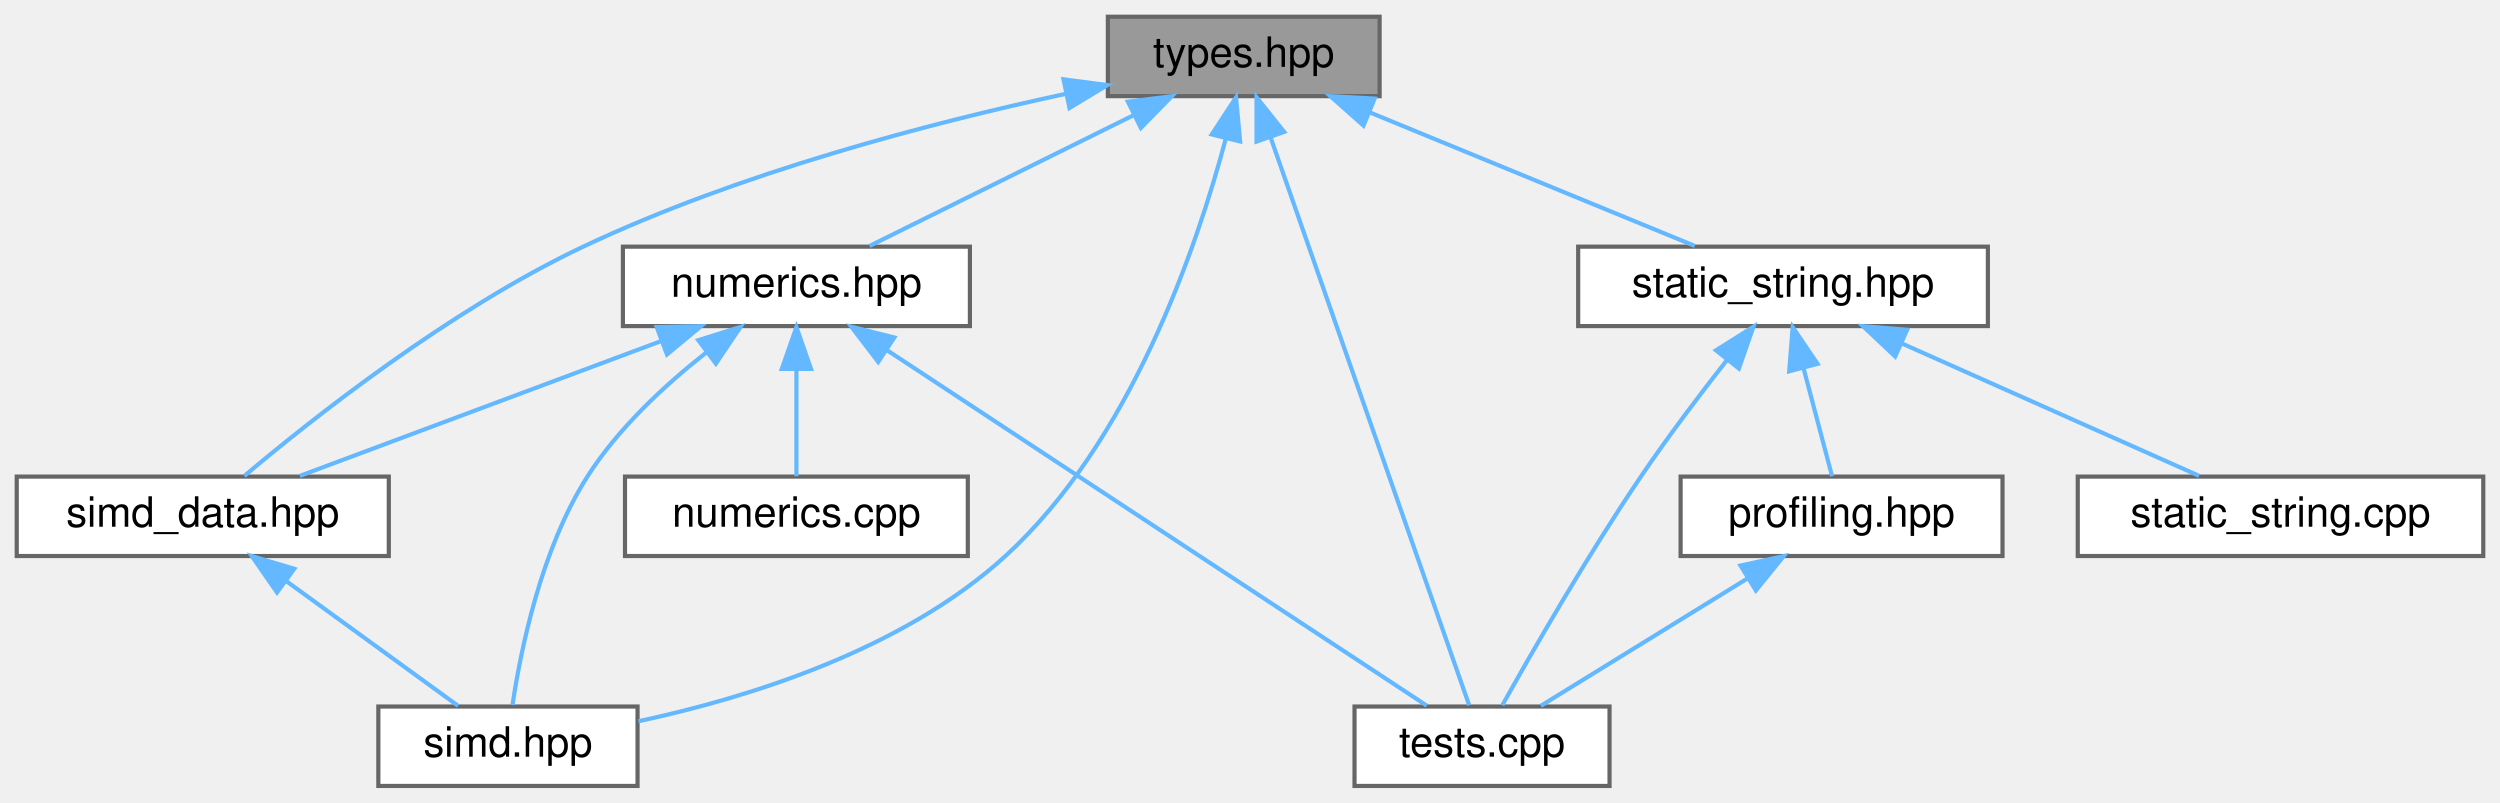
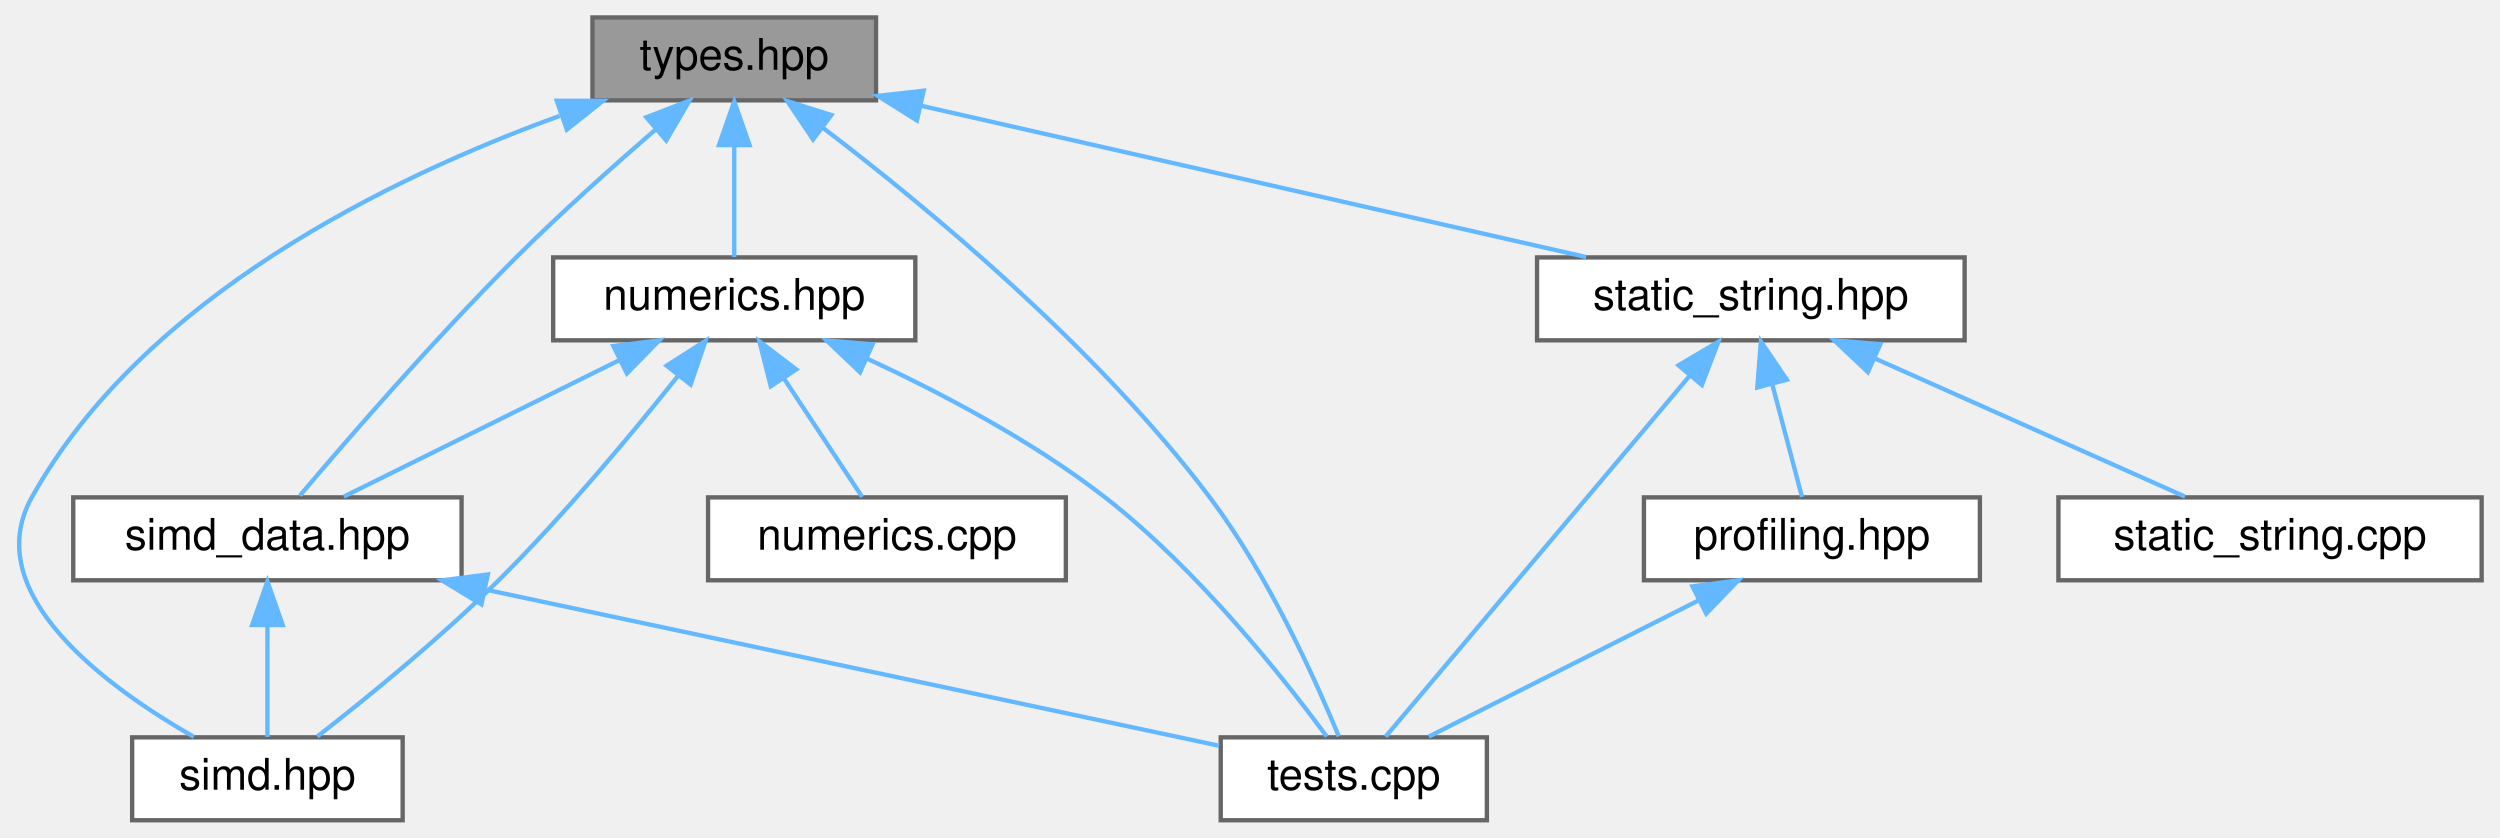
- <svg xmlns="http://www.w3.org/2000/svg" xmlns:xlink="http://www.w3.org/1999/xlink" width="598pt" height="192pt" viewBox="0.00 0.00 598.00 192.00">
+ <svg xmlns="http://www.w3.org/2000/svg" xmlns:xlink="http://www.w3.org/1999/xlink" width="573pt" height="192pt" viewBox="0.00 0.00 572.58 192.00">
  <g id="graph0" class="graph" transform="scale(1 1) rotate(0) translate(4 188)">
    <g id="Node000001" class="node">
      <g id="a_Node000001">
        <a xlink:title=" ">
-           <polygon fill="#999999" stroke="#666666" points="326,-184 261,-184 261,-165 326,-165 326,-184" />
-           <text text-anchor="middle" x="293.5" y="-172" font-family="Helvetica,sans-Serif" font-size="10.00">types.hpp</text>
+           <polygon fill="#999999" stroke="#666666" points="196.58,-184 131.58,-184 131.58,-165 196.58,-165 196.58,-184" />
+           <text text-anchor="middle" x="164.08" y="-172" font-family="Helvetica,sans-Serif" font-size="10.00">types.hpp</text>
        </a>
      </g>
    </g>
    <g id="Node000002" class="node">
      <g id="a_Node000002">
        <a xlink:href="numerics_8hpp.html" target="_top" xlink:title=" ">
-           <polygon fill="white" stroke="#666666" points="228,-129 145,-129 145,-110 228,-110 228,-129" />
-           <text text-anchor="middle" x="186.5" y="-117" font-family="Helvetica,sans-Serif" font-size="10.00">numerics.hpp</text>
+           <polygon fill="white" stroke="#666666" points="205.58,-129 122.58,-129 122.58,-110 205.58,-110 205.58,-129" />
+           <text text-anchor="middle" x="164.08" y="-117" font-family="Helvetica,sans-Serif" font-size="10.00">numerics.hpp</text>
        </a>
      </g>
    </g>
    <g id="edge1_Node000001_Node000002" class="edge">
      <g id="a_edge1_Node000001_Node000002">
        <a xlink:title=" ">
-           <path fill="none" stroke="#63b8ff" d="M267.26,-160.5C247.57,-150.75 221.18,-137.68 204,-129.17" />
-           <polygon fill="#63b8ff" stroke="#63b8ff" points="265.79,-163.68 276.31,-164.98 268.9,-157.41 265.79,-163.68" />
+           <path fill="none" stroke="#63b8ff" d="M164.08,-154.66C164.08,-145.93 164.08,-135.99 164.08,-129.09" />
+           <polygon fill="#63b8ff" stroke="#63b8ff" points="160.58,-154.75 164.08,-164.75 167.58,-154.75 160.58,-154.75" />
        </a>
      </g>
    </g>
    <g id="Node000004" class="node">
      <g id="a_Node000004">
        <a xlink:href="simd_8hpp.html" target="_top" xlink:title=" ">
-           <polygon fill="white" stroke="#666666" points="148.5,-19 86.5,-19 86.5,0 148.5,0 148.5,-19" />
-           <text text-anchor="middle" x="117.5" y="-7" font-family="Helvetica,sans-Serif" font-size="10.00">simd.hpp</text>
+           <polygon fill="white" stroke="#666666" points="88.08,-19 26.08,-19 26.08,0 88.08,0 88.08,-19" />
+           <text text-anchor="middle" x="57.08" y="-7" font-family="Helvetica,sans-Serif" font-size="10.00">simd.hpp</text>
        </a>
      </g>
    </g>
-     <g id="edge7_Node000001_Node000004" class="edge">
-       <g id="a_edge7_Node000001_Node000004">
+     <g id="edge8_Node000001_Node000004" class="edge">
+       <g id="a_edge8_Node000001_Node000004">
        <a xlink:title=" ">
-           <path fill="none" stroke="#63b8ff" d="M289.17,-154.7C282.29,-128.83 266.45,-82.36 236.5,-55 211.91,-32.54 174.92,-21.09 148.72,-15.48" />
-           <polygon fill="#63b8ff" stroke="#63b8ff" points="285.85,-155.84 291.66,-164.71 292.64,-154.16 285.85,-155.84" />
+           <path fill="none" stroke="#63b8ff" d="M124.07,-161.44C85.3,-147.37 28.71,-119.97 3.08,-74 -9.18,-52.01 20.17,-30.58 40.23,-19.1" />
+           <polygon fill="#63b8ff" stroke="#63b8ff" points="123.41,-164.91 134.01,-164.89 125.71,-158.3 123.41,-164.91" />
        </a>
      </g>
    </g>
    <g id="Node000005" class="node">
      <g id="a_Node000005">
        <a xlink:href="simd__data_8hpp.html" target="_top" xlink:title=" ">
-           <polygon fill="white" stroke="#666666" points="89,-74 0,-74 0,-55 89,-55 89,-74" />
-           <text text-anchor="middle" x="44.5" y="-62" font-family="Helvetica,sans-Serif" font-size="10.00">simd_data.hpp</text>
+           <polygon fill="white" stroke="#666666" points="101.58,-74 12.58,-74 12.58,-55 101.58,-55 101.58,-74" />
+           <text text-anchor="middle" x="57.08" y="-62" font-family="Helvetica,sans-Serif" font-size="10.00">simd_data.hpp</text>
        </a>
      </g>
    </g>
-     <g id="edge8_Node000001_Node000005" class="edge">
-       <g id="a_edge8_Node000001_Node000005">
+     <g id="edge9_Node000001_Node000005" class="edge">
+       <g id="a_edge9_Node000001_Node000005">
        <a xlink:title=" ">
-           <path fill="none" stroke="#63b8ff" d="M250.79,-165.53C218.19,-158.5 172.69,-146.6 135.5,-129 103.46,-113.84 70.47,-87.67 54.44,-74.15" />
-           <polygon fill="#63b8ff" stroke="#63b8ff" points="250.39,-169.02 260.9,-167.65 251.82,-162.17 250.39,-169.02" />
+           <path fill="none" stroke="#63b8ff" d="M145.99,-158.27C136.29,-149.88 124.27,-139.15 114.08,-129 95.39,-110.39 75.14,-86.96 64.52,-74.41" />
+           <polygon fill="#63b8ff" stroke="#63b8ff" points="143.94,-161.12 153.82,-164.95 148.49,-155.8 143.94,-161.12" />
        </a>
      </g>
    </g>
    <g id="Node000006" class="node">
      <g id="a_Node000006">
        <a xlink:href="tests_8cpp.html" target="_top" xlink:title=" ">
-           <polygon fill="white" stroke="#666666" points="381,-19 320,-19 320,0 381,0 381,-19" />
-           <text text-anchor="middle" x="350.5" y="-7" font-family="Helvetica,sans-Serif" font-size="10.00">tests.cpp</text>
+           <polygon fill="white" stroke="#666666" points="336.58,-19 275.58,-19 275.58,0 336.58,0 336.58,-19" />
+           <text text-anchor="middle" x="306.08" y="-7" font-family="Helvetica,sans-Serif" font-size="10.00">tests.cpp</text>
        </a>
      </g>
    </g>
-     <g id="edge14_Node000001_Node000006" class="edge">
-       <g id="a_edge14_Node000001_Node000006">
+     <g id="edge15_Node000001_Node000006" class="edge">
+       <g id="a_edge15_Node000001_Node000006">
        <a xlink:title=" ">
-           <path fill="none" stroke="#63b8ff" d="M299.87,-155.28C312.1,-120.32 338.43,-45.01 347.42,-19.31" />
-           <polygon fill="#63b8ff" stroke="#63b8ff" points="296.56,-154.14 296.56,-164.74 303.17,-156.45 296.56,-154.14" />
+           <path fill="none" stroke="#63b8ff" d="M184.48,-158.65C208.11,-140.67 247.11,-108.48 273.08,-74 286.53,-56.14 297.38,-32 302.64,-19.24" />
+           <polygon fill="#63b8ff" stroke="#63b8ff" points="182.15,-156.03 176.24,-164.82 186.34,-161.63 182.15,-156.03" />
        </a>
      </g>
    </g>
    <g id="Node000007" class="node">
      <g id="a_Node000007">
        <a xlink:href="static__string_8hpp.html" target="_top" xlink:title=" ">
-           <polygon fill="white" stroke="#666666" points="471.5,-129 373.5,-129 373.5,-110 471.5,-110 471.5,-129" />
-           <text text-anchor="middle" x="422.5" y="-117" font-family="Helvetica,sans-Serif" font-size="10.00">static_string.hpp</text>
+           <polygon fill="white" stroke="#666666" points="446.08,-129 348.08,-129 348.08,-110 446.08,-110 446.08,-129" />
+           <text text-anchor="middle" x="397.08" y="-117" font-family="Helvetica,sans-Serif" font-size="10.00">static_string.hpp</text>
        </a>
      </g>
    </g>
-     <g id="edge9_Node000001_Node000007" class="edge">
-       <g id="a_edge9_Node000001_Node000007">
+     <g id="edge10_Node000001_Node000007" class="edge">
+       <g id="a_edge10_Node000001_Node000007">
        <a xlink:title=" ">
-           <path fill="none" stroke="#63b8ff" d="M323.54,-161.16C347.42,-151.35 380.22,-137.87 401.4,-129.17" />
-           <polygon fill="#63b8ff" stroke="#63b8ff" points="322.15,-157.95 314.23,-164.98 324.81,-164.42 322.15,-157.95" />
+           <path fill="none" stroke="#63b8ff" d="M206.99,-163.74C250.65,-153.81 317.65,-138.57 359.34,-129.08" />
+           <polygon fill="#63b8ff" stroke="#63b8ff" points="205.94,-160.39 196.97,-166.02 207.5,-167.21 205.94,-160.39" />
        </a>
      </g>
    </g>
    <g id="Node000003" class="node">
      <g id="a_Node000003">
        <a xlink:href="numerics_8cpp.html" target="_top" xlink:title="numerics external template instantiations">
-           <polygon fill="white" stroke="#666666" points="227.5,-74 145.5,-74 145.5,-55 227.5,-55 227.5,-74" />
-           <text text-anchor="middle" x="186.5" y="-62" font-family="Helvetica,sans-Serif" font-size="10.00">numerics.cpp</text>
+           <polygon fill="white" stroke="#666666" points="240.08,-74 158.08,-74 158.08,-55 240.08,-55 240.08,-74" />
+           <text text-anchor="middle" x="199.08" y="-62" font-family="Helvetica,sans-Serif" font-size="10.00">numerics.cpp</text>
        </a>
      </g>
    </g>
    <g id="edge2_Node000002_Node000003" class="edge">
      <g id="a_edge2_Node000002_Node000003">
        <a xlink:title=" ">
-           <path fill="none" stroke="#63b8ff" d="M186.5,-99.66C186.5,-90.93 186.5,-80.99 186.5,-74.09" />
-           <polygon fill="#63b8ff" stroke="#63b8ff" points="183,-99.75 186.5,-109.75 190,-99.75 183,-99.75" />
+           <path fill="none" stroke="#63b8ff" d="M175.38,-101.39C181.4,-92.27 188.55,-81.45 193.41,-74.09" />
+           <polygon fill="#63b8ff" stroke="#63b8ff" points="172.45,-99.47 169.86,-109.75 178.29,-103.33 172.45,-99.47" />
        </a>
      </g>
    </g>
    <g id="edge3_Node000002_Node000004" class="edge">
      <g id="a_edge3_Node000002_Node000004">
        <a xlink:title=" ">
-           <path fill="none" stroke="#63b8ff" d="M164.89,-103.64C154.98,-95.85 143.84,-85.52 136.5,-74 125.37,-56.53 120.5,-32.23 118.59,-19.35" />
-           <polygon fill="#63b8ff" stroke="#63b8ff" points="163.04,-106.63 173.15,-109.81 167.23,-101.02 163.04,-106.63" />
+           <path fill="none" stroke="#63b8ff" d="M151.09,-101.72C140.57,-88.52 125.09,-69.92 110.08,-55 96.61,-41.62 79.58,-27.8 68.51,-19.19" />
+           <polygon fill="#63b8ff" stroke="#63b8ff" points="148.58,-104.19 157.51,-109.89 154.08,-99.86 148.58,-104.19" />
        </a>
      </g>
    </g>
    <g id="edge4_Node000002_Node000005" class="edge">
      <g id="a_edge4_Node000002_Node000005">
        <a xlink:title=" ">
-           <path fill="none" stroke="#63b8ff" d="M154.14,-106.42C127.79,-96.59 91.24,-82.95 67.73,-74.17" />
-           <polygon fill="#63b8ff" stroke="#63b8ff" points="153.09,-109.77 163.69,-109.98 155.54,-103.21 153.09,-109.77" />
+           <path fill="none" stroke="#63b8ff" d="M137.83,-105.5C118.15,-95.75 91.75,-82.68 74.58,-74.17" />
+           <polygon fill="#63b8ff" stroke="#63b8ff" points="136.37,-108.68 146.89,-109.98 139.48,-102.41 136.37,-108.68" />
        </a>
      </g>
    </g>
-     <g id="edge6_Node000002_Node000006" class="edge">
-       <g id="a_edge6_Node000002_Node000006">
+     <g id="edge7_Node000002_Node000006" class="edge">
+       <g id="a_edge7_Node000002_Node000006">
        <a xlink:title=" ">
-           <path fill="none" stroke="#63b8ff" d="M208.07,-104.3C242.54,-81.59 309.05,-37.8 337.29,-19.2" />
-           <polygon fill="#63b8ff" stroke="#63b8ff" points="206.07,-101.42 199.64,-109.84 209.92,-107.27 206.07,-101.42" />
+           <path fill="none" stroke="#63b8ff" d="M194.66,-105.74C211.58,-97.9 232.48,-86.9 249.08,-74 270.37,-57.45 290.19,-32.34 299.88,-19.2" />
+           <polygon fill="#63b8ff" stroke="#63b8ff" points="192.91,-102.68 185.23,-109.97 195.78,-109.07 192.91,-102.68" />
        </a>
      </g>
    </g>
    <g id="edge5_Node000005_Node000004" class="edge">
      <g id="a_edge5_Node000005_Node000004">
        <a xlink:title=" ">
-           <path fill="none" stroke="#63b8ff" d="M64.64,-48.88C77.78,-39.34 94.48,-27.21 105.56,-19.17" />
-           <polygon fill="#63b8ff" stroke="#63b8ff" points="62.26,-46.28 56.23,-54.98 66.38,-51.94 62.26,-46.28" />
+           <path fill="none" stroke="#63b8ff" d="M57.08,-44.66C57.08,-35.93 57.08,-25.99 57.08,-19.09" />
+           <polygon fill="#63b8ff" stroke="#63b8ff" points="53.58,-44.75 57.08,-54.75 60.58,-44.75 53.58,-44.75" />
        </a>
      </g>
    </g>
-     <g id="edge13_Node000007_Node000006" class="edge">
-       <g id="a_edge13_Node000007_Node000006">
+     <g id="edge6_Node000005_Node000006" class="edge">
+       <g id="a_edge6_Node000005_Node000006">
        <a xlink:title=" ">
-           <path fill="none" stroke="#63b8ff" d="M409.04,-101.82C402.6,-93.61 394.91,-83.46 388.5,-74 375.67,-55.07 362.31,-31.77 355.36,-19.32" />
-           <polygon fill="#63b8ff" stroke="#63b8ff" points="406.46,-104.2 415.43,-109.85 411.94,-99.85 406.46,-104.2" />
+           <path fill="none" stroke="#63b8ff" d="M107.08,-52.86C157.32,-42.16 233.15,-26.02 275.22,-17.07" />
+           <polygon fill="#63b8ff" stroke="#63b8ff" points="106.14,-49.48 97.08,-54.98 107.59,-56.33 106.14,-49.48" />
+         </a>
+       </g>
+     </g>
+     <g id="edge14_Node000007_Node000006" class="edge">
+       <g id="a_edge14_Node000007_Node000006">
+         <a xlink:title=" ">
+           <path fill="none" stroke="#63b8ff" d="M383.17,-102C363.57,-78.73 328.52,-37.13 313.37,-19.16" />
+           <polygon fill="#63b8ff" stroke="#63b8ff" points="380.51,-104.27 389.63,-109.66 385.86,-99.76 380.51,-104.27" />
        </a>
      </g>
    </g>
    <g id="Node000008" class="node">
      <g id="a_Node000008">
        <a xlink:href="profiling_8hpp.html" target="_top" xlink:title=" ">
-           <polygon fill="white" stroke="#666666" points="475,-74 398,-74 398,-55 475,-55 475,-74" />
-           <text text-anchor="middle" x="436.5" y="-62" font-family="Helvetica,sans-Serif" font-size="10.00">profiling.hpp</text>
+           <polygon fill="white" stroke="#666666" points="449.58,-74 372.58,-74 372.58,-55 449.58,-55 449.58,-74" />
+           <text text-anchor="middle" x="411.08" y="-62" font-family="Helvetica,sans-Serif" font-size="10.00">profiling.hpp</text>
        </a>
      </g>
    </g>
-     <g id="edge10_Node000007_Node000008" class="edge">
-       <g id="a_edge10_Node000007_Node000008">
+     <g id="edge11_Node000007_Node000008" class="edge">
+       <g id="a_edge11_Node000007_Node000008">
        <a xlink:title=" ">
-           <path fill="none" stroke="#63b8ff" d="M427.4,-99.95C429.72,-91.15 432.39,-81.06 434.23,-74.09" />
-           <polygon fill="#63b8ff" stroke="#63b8ff" points="423.98,-99.19 424.81,-109.75 430.75,-100.97 423.98,-99.19" />
+           <path fill="none" stroke="#63b8ff" d="M401.98,-99.95C404.3,-91.15 406.97,-81.06 408.81,-74.09" />
+           <polygon fill="#63b8ff" stroke="#63b8ff" points="398.56,-99.19 399.39,-109.75 405.33,-100.97 398.56,-99.19" />
        </a>
      </g>
    </g>
    <g id="Node000009" class="node">
      <g id="a_Node000009">
        <a xlink:href="static__string_8cpp.html" target="_top" xlink:title=" ">
-           <polygon fill="white" stroke="#666666" points="590,-74 493,-74 493,-55 590,-55 590,-74" />
-           <text text-anchor="middle" x="541.5" y="-62" font-family="Helvetica,sans-Serif" font-size="10.00">static_string.cpp</text>
+           <polygon fill="white" stroke="#666666" points="564.58,-74 467.58,-74 467.58,-55 564.58,-55 564.58,-74" />
+           <text text-anchor="middle" x="516.08" y="-62" font-family="Helvetica,sans-Serif" font-size="10.00">static_string.cpp</text>
        </a>
      </g>
    </g>
-     <g id="edge12_Node000007_Node000009" class="edge">
-       <g id="a_edge12_Node000007_Node000009">
+     <g id="edge13_Node000007_Node000009" class="edge">
+       <g id="a_edge13_Node000007_Node000009">
        <a xlink:title=" ">
-           <path fill="none" stroke="#63b8ff" d="M450.8,-105.9C472.78,-96.11 502.68,-82.79 522.03,-74.17" />
-           <polygon fill="#63b8ff" stroke="#63b8ff" points="449.33,-102.72 441.62,-109.98 452.18,-109.11 449.33,-102.72" />
+           <path fill="none" stroke="#63b8ff" d="M425.38,-105.9C447.35,-96.11 477.25,-82.79 496.61,-74.17" />
+           <polygon fill="#63b8ff" stroke="#63b8ff" points="423.91,-102.72 416.2,-109.98 426.76,-109.11 423.91,-102.72" />
        </a>
      </g>
    </g>
-     <g id="edge11_Node000008_Node000006" class="edge">
-       <g id="a_edge11_Node000008_Node000006">
+     <g id="edge12_Node000008_Node000006" class="edge">
+       <g id="a_edge12_Node000008_Node000006">
        <a xlink:title=" ">
-           <path fill="none" stroke="#63b8ff" d="M414.1,-49.7C398.43,-40.04 377.99,-27.44 364.57,-19.17" />
-           <polygon fill="#63b8ff" stroke="#63b8ff" points="412.33,-52.72 422.68,-54.98 416.01,-46.76 412.33,-52.72" />
+           <path fill="none" stroke="#63b8ff" d="M385.06,-50.37C365.77,-40.63 340.03,-27.64 323.26,-19.17" />
+           <polygon fill="#63b8ff" stroke="#63b8ff" points="383.7,-53.6 394.21,-54.98 386.86,-47.35 383.7,-53.6" />
        </a>
      </g>
    </g>
  </g>
</svg>
